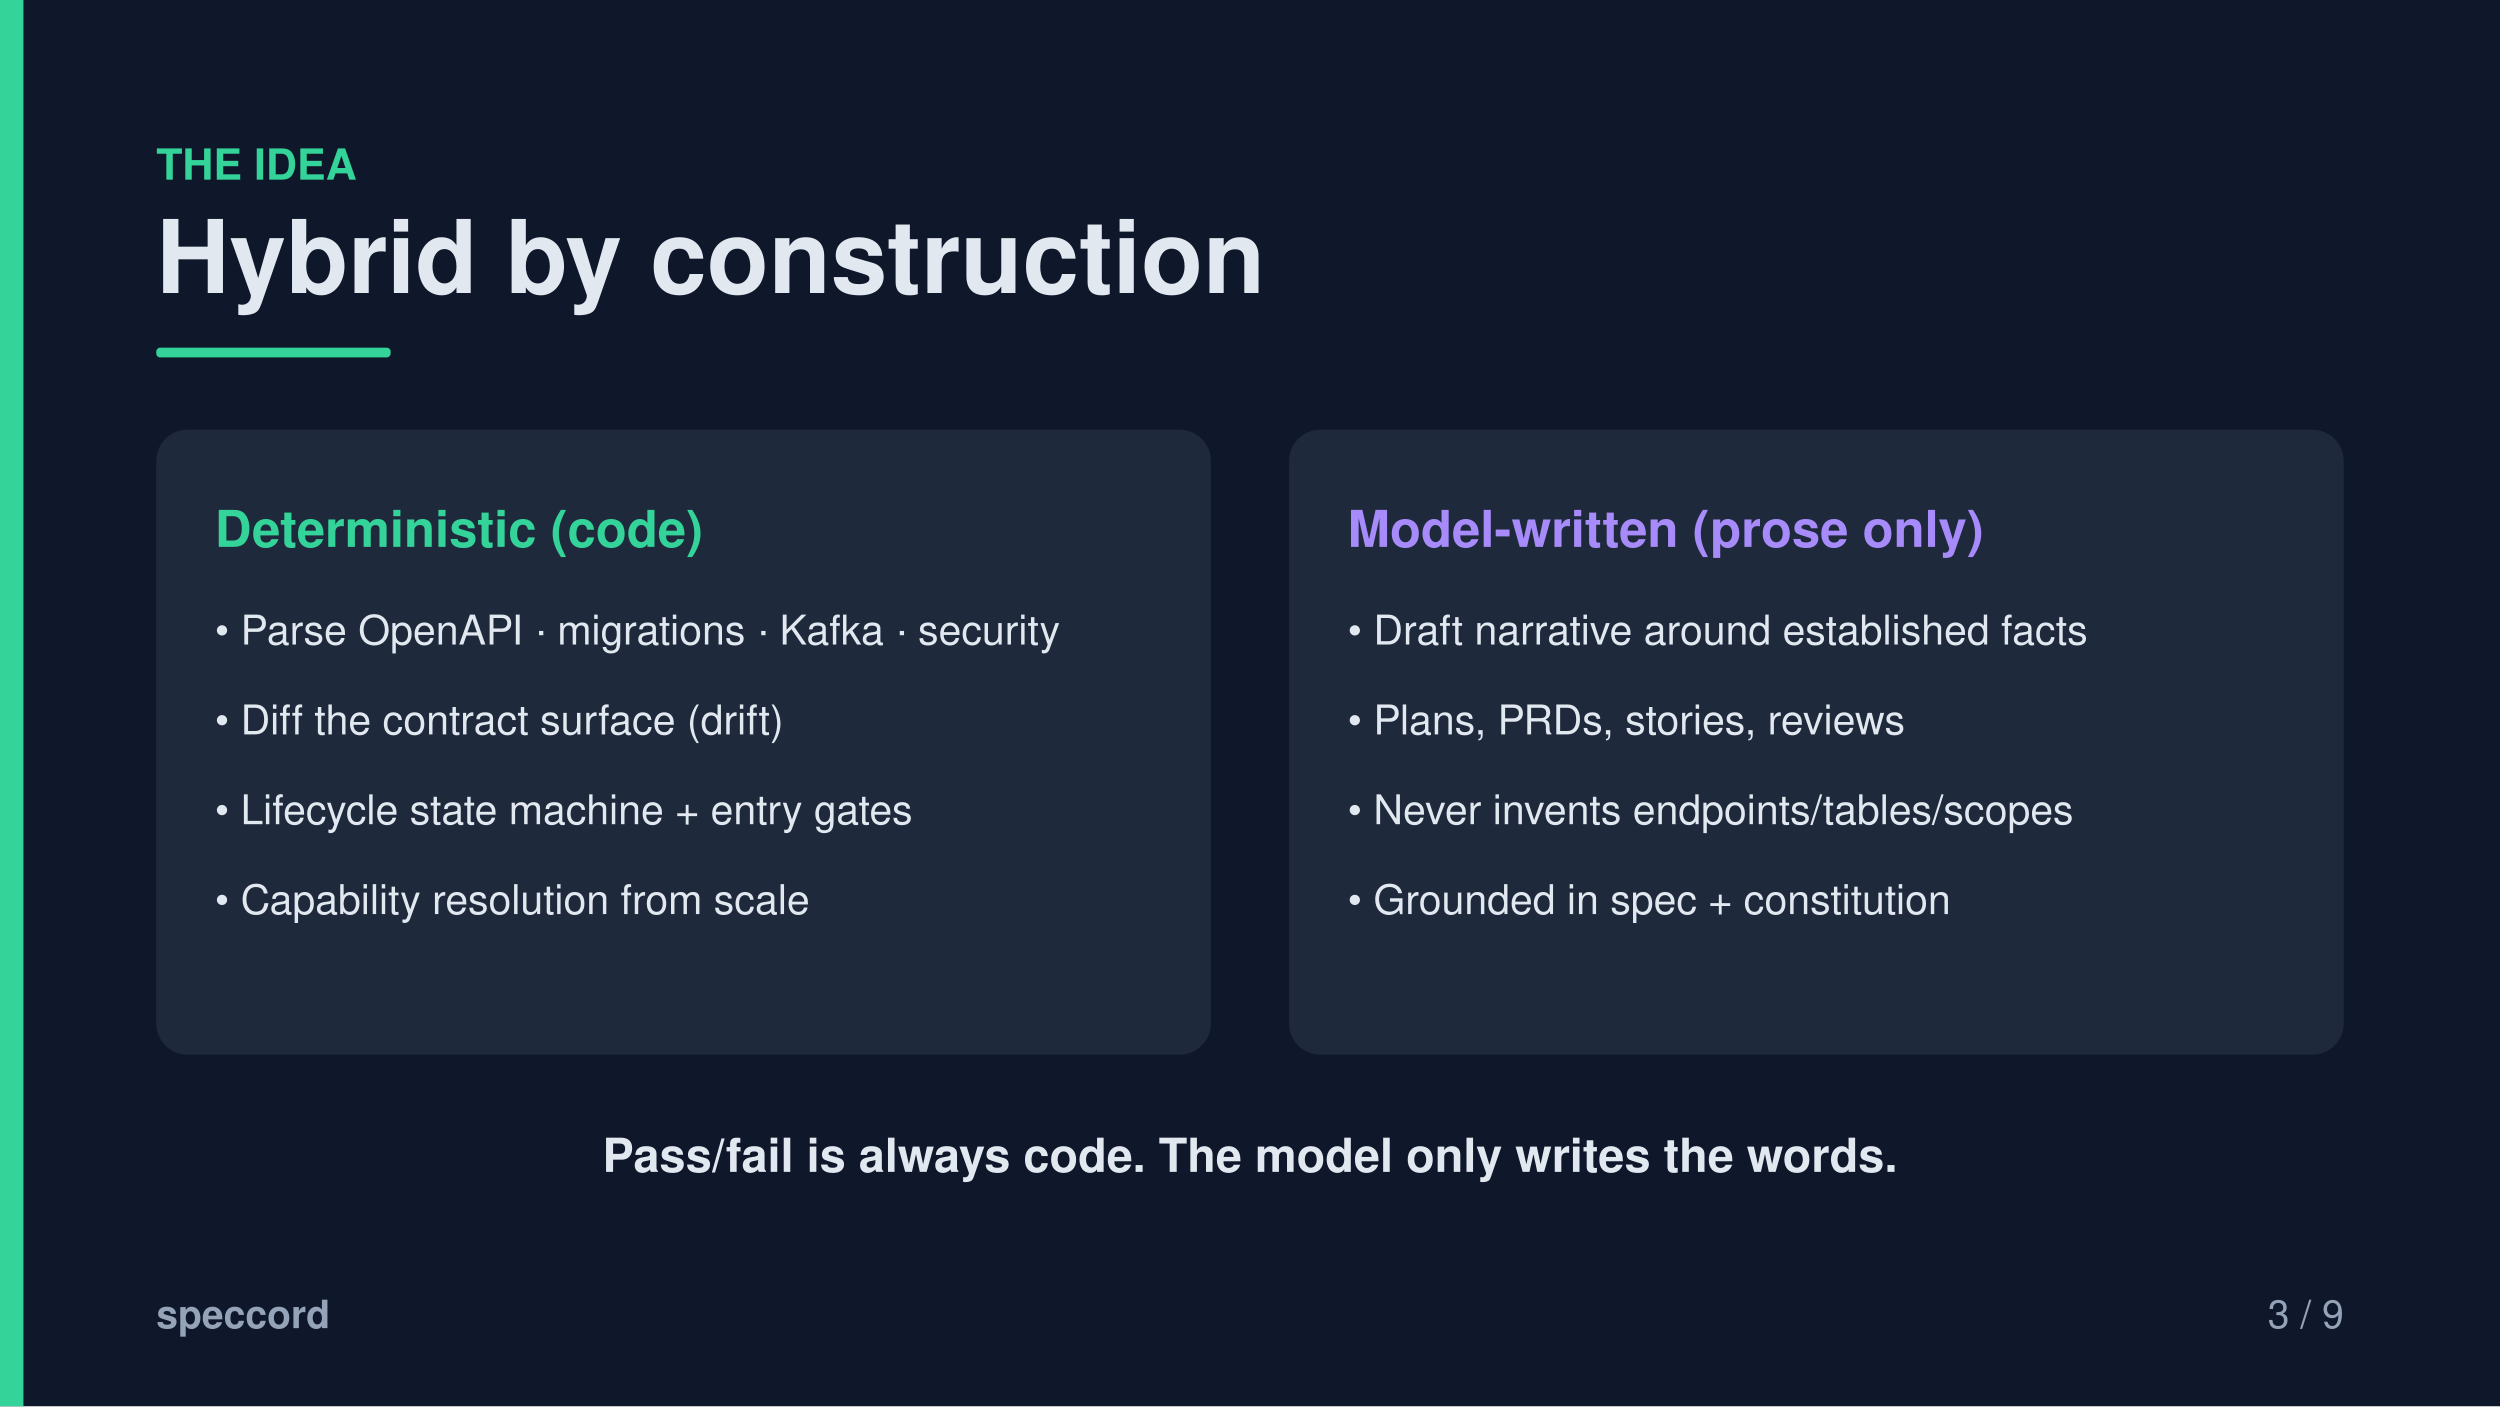
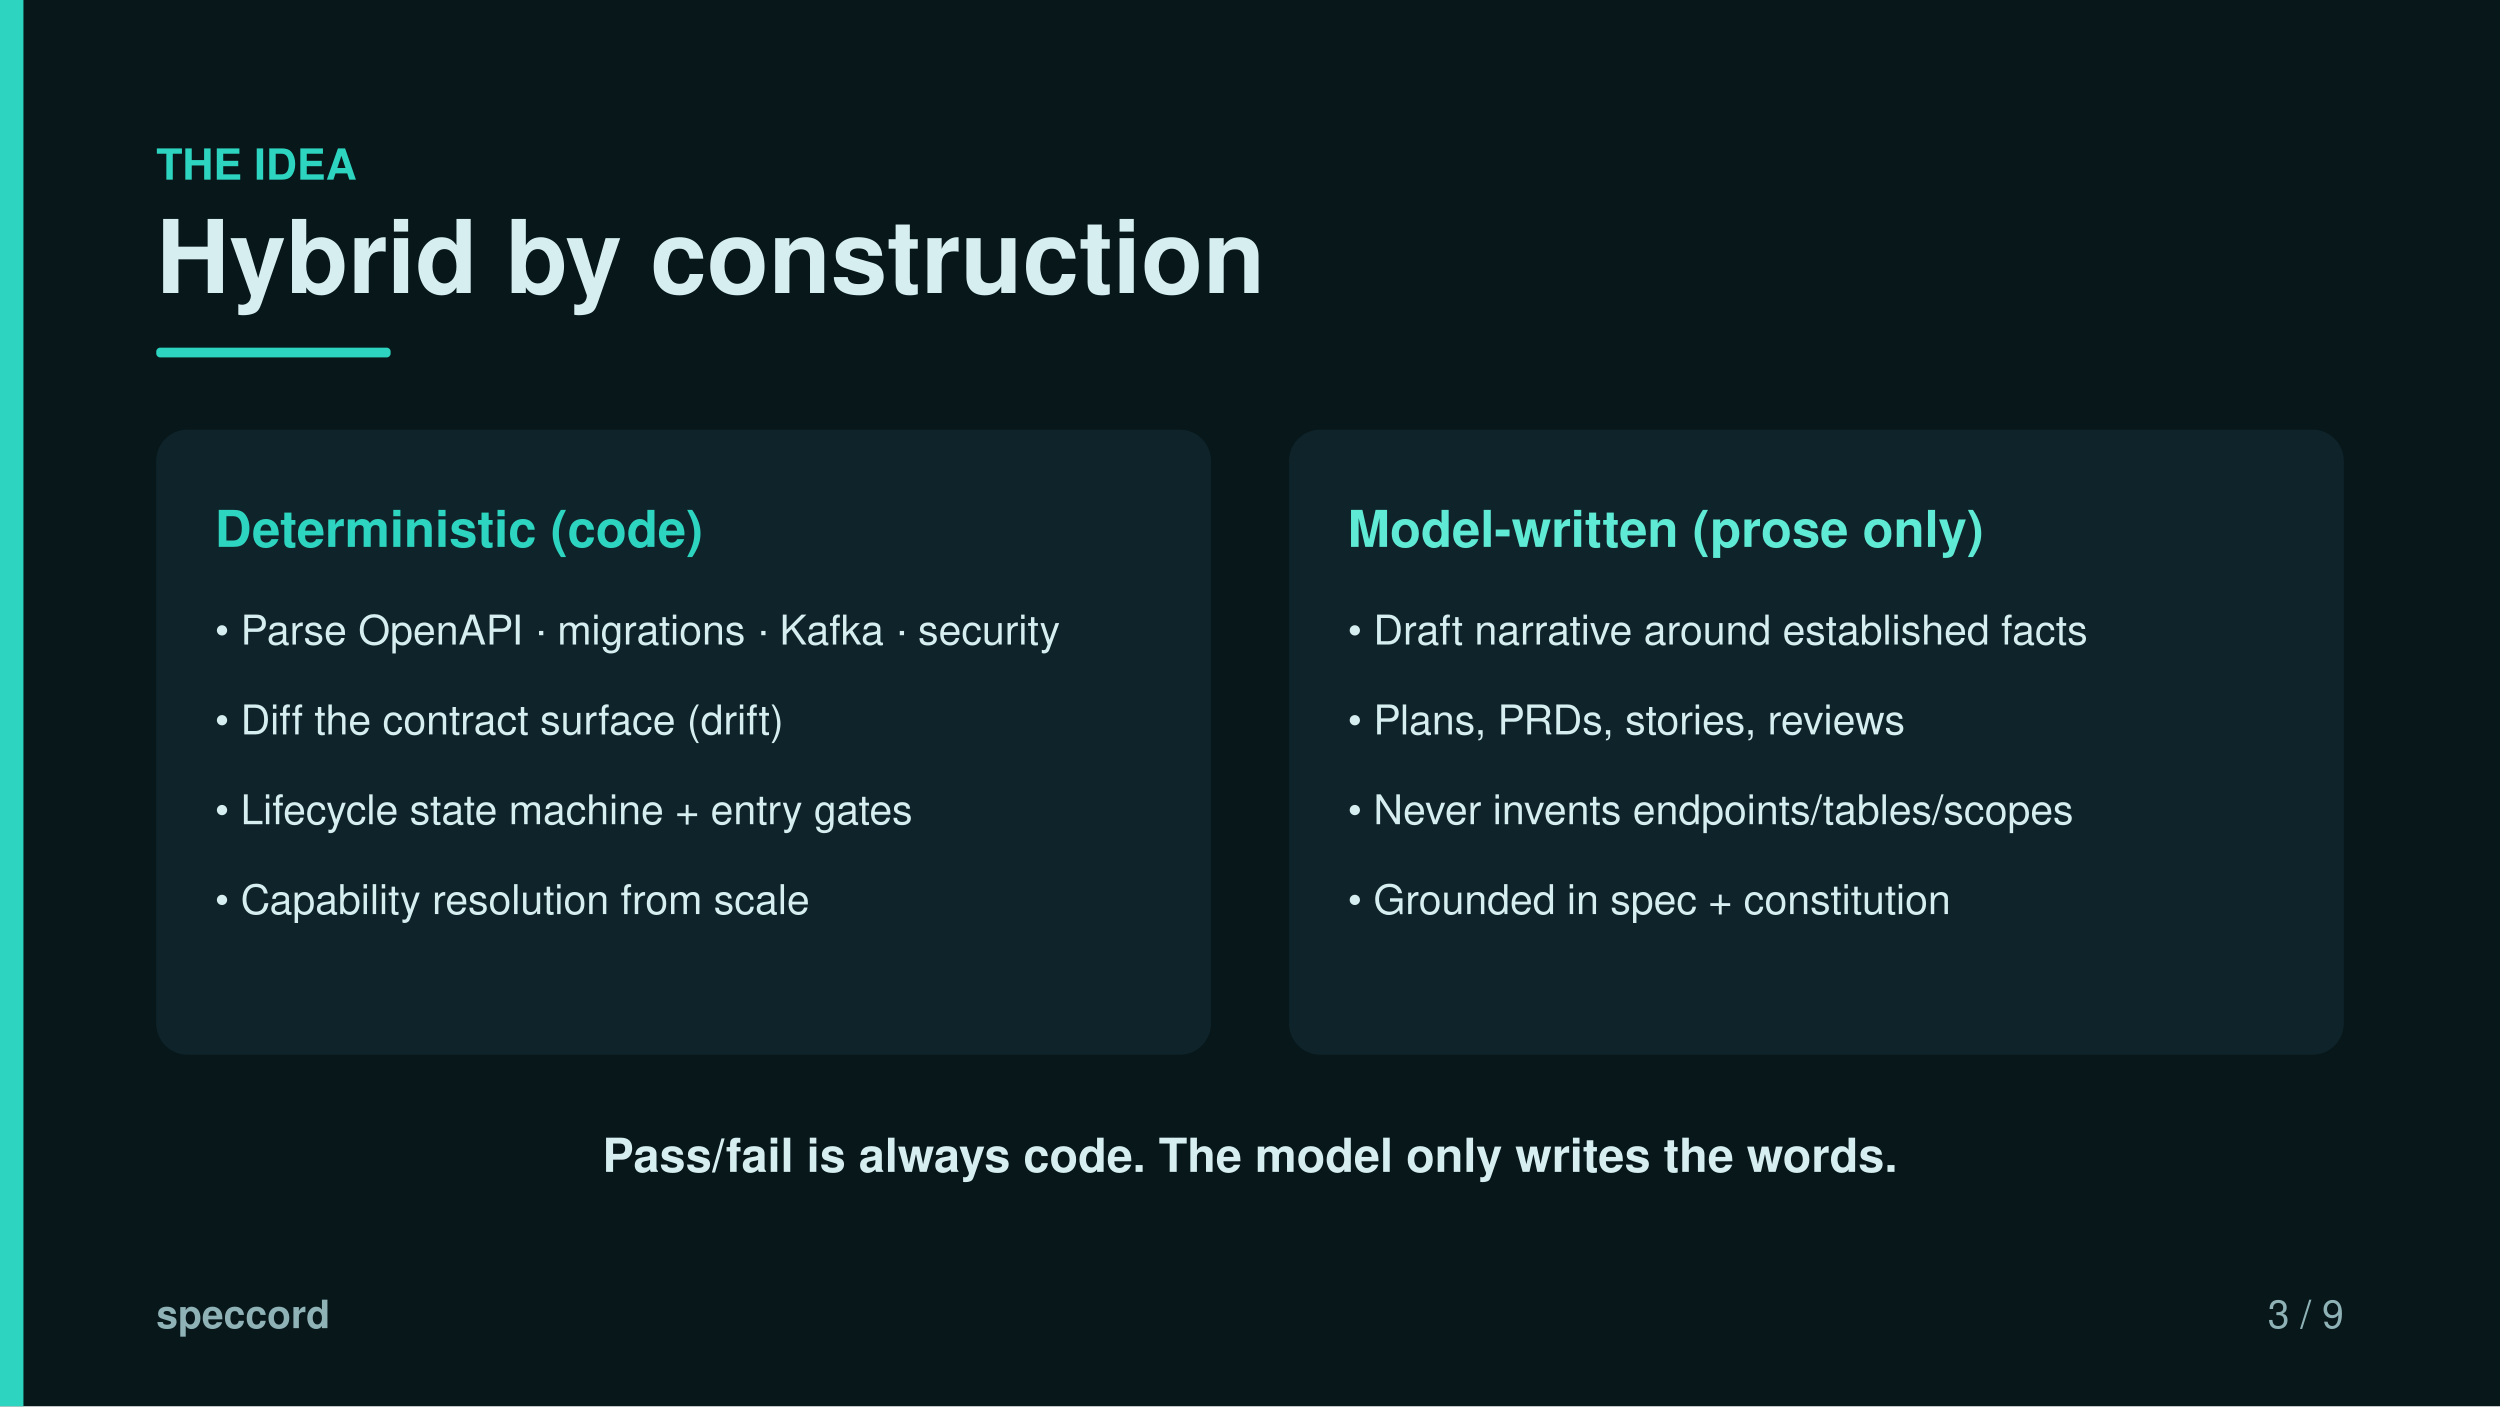
<svg xmlns="http://www.w3.org/2000/svg" viewBox="0 0 1280 720" width="1280" height="720" role="img">
-   <rect x="0" y="0" width="1280" height="720" rx="0" fill="#0f172a" opacity="1.0" />
-   <rect x="0" y="0" width="12" height="720" rx="0" fill="#34d399" opacity="1.0" />
-   <text x="80" y="92" font-family="'Helvetica Neue', Helvetica, Arial, sans-serif" font-size="22" font-weight="bold" fill="#34d399" text-anchor="start" opacity="1.0">THE IDEA</text>
-   <text x="80" y="150" font-family="'Helvetica Neue', Helvetica, Arial, sans-serif" font-size="52" font-weight="bold" fill="#e2e8f0" text-anchor="start" opacity="1.0">Hybrid by construction</text>
-   <rect x="80" y="178" width="120" height="5" rx="2" fill="#34d399" opacity="1.0" />
-   <rect x="80" y="220" width="540" height="320" rx="16" fill="#1e293b" opacity="1.0" />
-   <text x="110" y="280" font-family="'Helvetica Neue', Helvetica, Arial, sans-serif" font-size="26" font-weight="bold" fill="#34d399" text-anchor="start" opacity="1.0">Deterministic (code)</text>
-   <text x="110" y="330" font-family="'Helvetica Neue', Helvetica, Arial, sans-serif" font-size="21" font-weight="normal" fill="#e2e8f0" text-anchor="start" opacity="1.0">• Parse OpenAPI · migrations · Kafka · security</text>
-   <text x="110" y="376" font-family="'Helvetica Neue', Helvetica, Arial, sans-serif" font-size="21" font-weight="normal" fill="#e2e8f0" text-anchor="start" opacity="1.0">• Diff the contract surface (drift)</text>
-   <text x="110" y="422" font-family="'Helvetica Neue', Helvetica, Arial, sans-serif" font-size="21" font-weight="normal" fill="#e2e8f0" text-anchor="start" opacity="1.0">• Lifecycle state machine + entry gates</text>
-   <text x="110" y="468" font-family="'Helvetica Neue', Helvetica, Arial, sans-serif" font-size="21" font-weight="normal" fill="#e2e8f0" text-anchor="start" opacity="1.0">• Capability resolution from scale</text>
-   <rect x="660" y="220" width="540" height="320" rx="16" fill="#1e293b" opacity="1.0" />
-   <text x="690" y="280" font-family="'Helvetica Neue', Helvetica, Arial, sans-serif" font-size="26" font-weight="bold" fill="#a78bfa" text-anchor="start" opacity="1.0">Model-written (prose only)</text>
-   <text x="690" y="330" font-family="'Helvetica Neue', Helvetica, Arial, sans-serif" font-size="21" font-weight="normal" fill="#e2e8f0" text-anchor="start" opacity="1.0">• Draft narrative around established facts</text>
-   <text x="690" y="376" font-family="'Helvetica Neue', Helvetica, Arial, sans-serif" font-size="21" font-weight="normal" fill="#e2e8f0" text-anchor="start" opacity="1.0">• Plans, PRDs, stories, reviews</text>
-   <text x="690" y="422" font-family="'Helvetica Neue', Helvetica, Arial, sans-serif" font-size="21" font-weight="normal" fill="#e2e8f0" text-anchor="start" opacity="1.0">• Never invents endpoints/tables/scopes</text>
-   <text x="690" y="468" font-family="'Helvetica Neue', Helvetica, Arial, sans-serif" font-size="21" font-weight="normal" fill="#e2e8f0" text-anchor="start" opacity="1.0">• Grounded in spec + constitution</text>
-   <text x="640.0" y="600" font-family="'Helvetica Neue', Helvetica, Arial, sans-serif" font-size="24" font-weight="bold" fill="#e2e8f0" text-anchor="middle" opacity="1.0">Pass/fail is always code. The model only writes the words.</text>
-   <text x="80" y="680" font-family="'Helvetica Neue', Helvetica, Arial, sans-serif" font-size="20" font-weight="bold" fill="#94a3b8" text-anchor="start" opacity="1.0">speccord</text>
-   <text x="1200" y="680" font-family="'Helvetica Neue', Helvetica, Arial, sans-serif" font-size="20" font-weight="normal" fill="#94a3b8" text-anchor="end" opacity="1.0">3 / 9</text>
+   <rect x="0" y="0" width="1280" height="720" rx="0" fill="#07171a" opacity="1.0" />
+   <rect x="0" y="0" width="12" height="720" rx="0" fill="#2dd4bf" opacity="1.0" />
+   <text x="80" y="92" font-family="'Helvetica Neue', Helvetica, Arial, sans-serif" font-size="22" font-weight="bold" fill="#2dd4bf" text-anchor="start" opacity="1.0">THE IDEA</text>
+   <text x="80" y="150" font-family="'Helvetica Neue', Helvetica, Arial, sans-serif" font-size="52" font-weight="bold" fill="#d6eef0" text-anchor="start" opacity="1.0">Hybrid by construction</text>
+   <rect x="80" y="178" width="120" height="5" rx="2" fill="#2dd4bf" opacity="1.0" />
+   <rect x="80" y="220" width="540" height="320" rx="16" fill="#0f242a" opacity="1.0" />
+   <text x="110" y="280" font-family="'Helvetica Neue', Helvetica, Arial, sans-serif" font-size="26" font-weight="bold" fill="#2dd4bf" text-anchor="start" opacity="1.0">Deterministic (code)</text>
+   <text x="110" y="330" font-family="'Helvetica Neue', Helvetica, Arial, sans-serif" font-size="21" font-weight="normal" fill="#d6eef0" text-anchor="start" opacity="1.0">• Parse OpenAPI · migrations · Kafka · security</text>
+   <text x="110" y="376" font-family="'Helvetica Neue', Helvetica, Arial, sans-serif" font-size="21" font-weight="normal" fill="#d6eef0" text-anchor="start" opacity="1.0">• Diff the contract surface (drift)</text>
+   <text x="110" y="422" font-family="'Helvetica Neue', Helvetica, Arial, sans-serif" font-size="21" font-weight="normal" fill="#d6eef0" text-anchor="start" opacity="1.0">• Lifecycle state machine + entry gates</text>
+   <text x="110" y="468" font-family="'Helvetica Neue', Helvetica, Arial, sans-serif" font-size="21" font-weight="normal" fill="#d6eef0" text-anchor="start" opacity="1.0">• Capability resolution from scale</text>
+   <rect x="660" y="220" width="540" height="320" rx="16" fill="#0f242a" opacity="1.0" />
+   <text x="690" y="280" font-family="'Helvetica Neue', Helvetica, Arial, sans-serif" font-size="26" font-weight="bold" fill="#5eead4" text-anchor="start" opacity="1.0">Model-written (prose only)</text>
+   <text x="690" y="330" font-family="'Helvetica Neue', Helvetica, Arial, sans-serif" font-size="21" font-weight="normal" fill="#d6eef0" text-anchor="start" opacity="1.0">• Draft narrative around established facts</text>
+   <text x="690" y="376" font-family="'Helvetica Neue', Helvetica, Arial, sans-serif" font-size="21" font-weight="normal" fill="#d6eef0" text-anchor="start" opacity="1.0">• Plans, PRDs, stories, reviews</text>
+   <text x="690" y="422" font-family="'Helvetica Neue', Helvetica, Arial, sans-serif" font-size="21" font-weight="normal" fill="#d6eef0" text-anchor="start" opacity="1.0">• Never invents endpoints/tables/scopes</text>
+   <text x="690" y="468" font-family="'Helvetica Neue', Helvetica, Arial, sans-serif" font-size="21" font-weight="normal" fill="#d6eef0" text-anchor="start" opacity="1.0">• Grounded in spec + constitution</text>
+   <text x="640.0" y="600" font-family="'Helvetica Neue', Helvetica, Arial, sans-serif" font-size="24" font-weight="bold" fill="#d6eef0" text-anchor="middle" opacity="1.0">Pass/fail is always code. The model only writes the words.</text>
+   <text x="80" y="680" font-family="'Helvetica Neue', Helvetica, Arial, sans-serif" font-size="20" font-weight="bold" fill="#8fb2b6" text-anchor="start" opacity="1.0">speccord</text>
+   <text x="1200" y="680" font-family="'Helvetica Neue', Helvetica, Arial, sans-serif" font-size="20" font-weight="normal" fill="#8fb2b6" text-anchor="end" opacity="1.0">3 / 9</text>
</svg>
